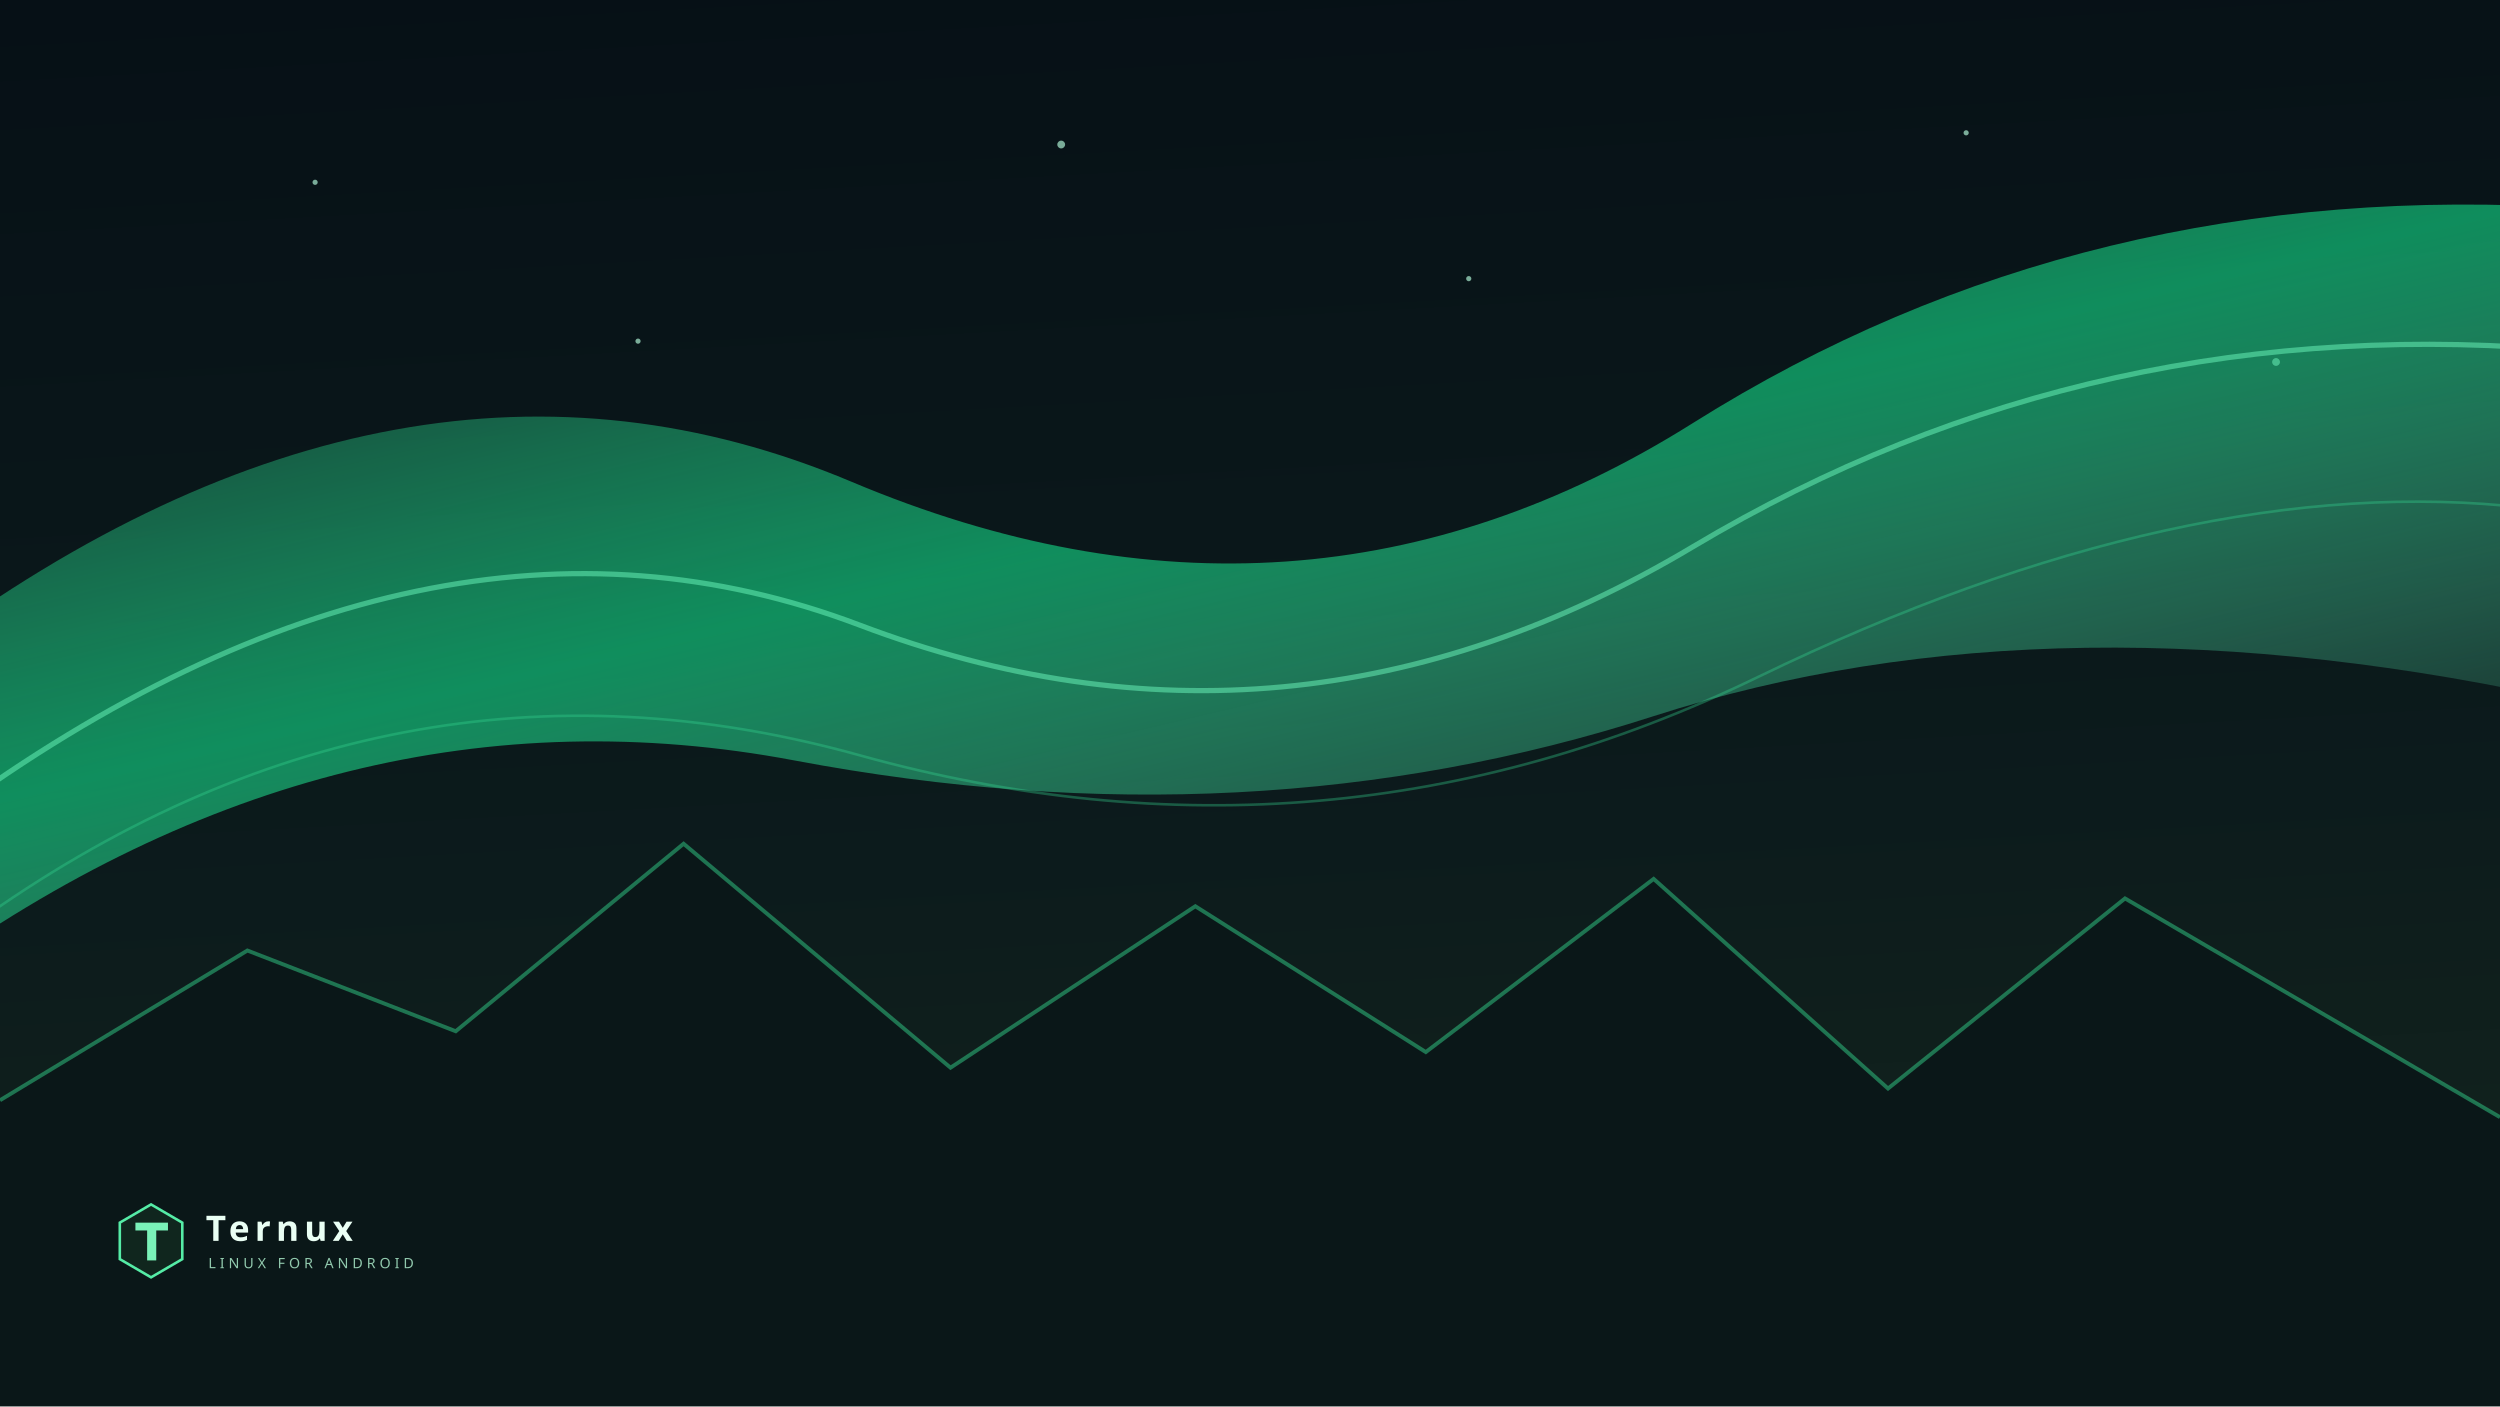
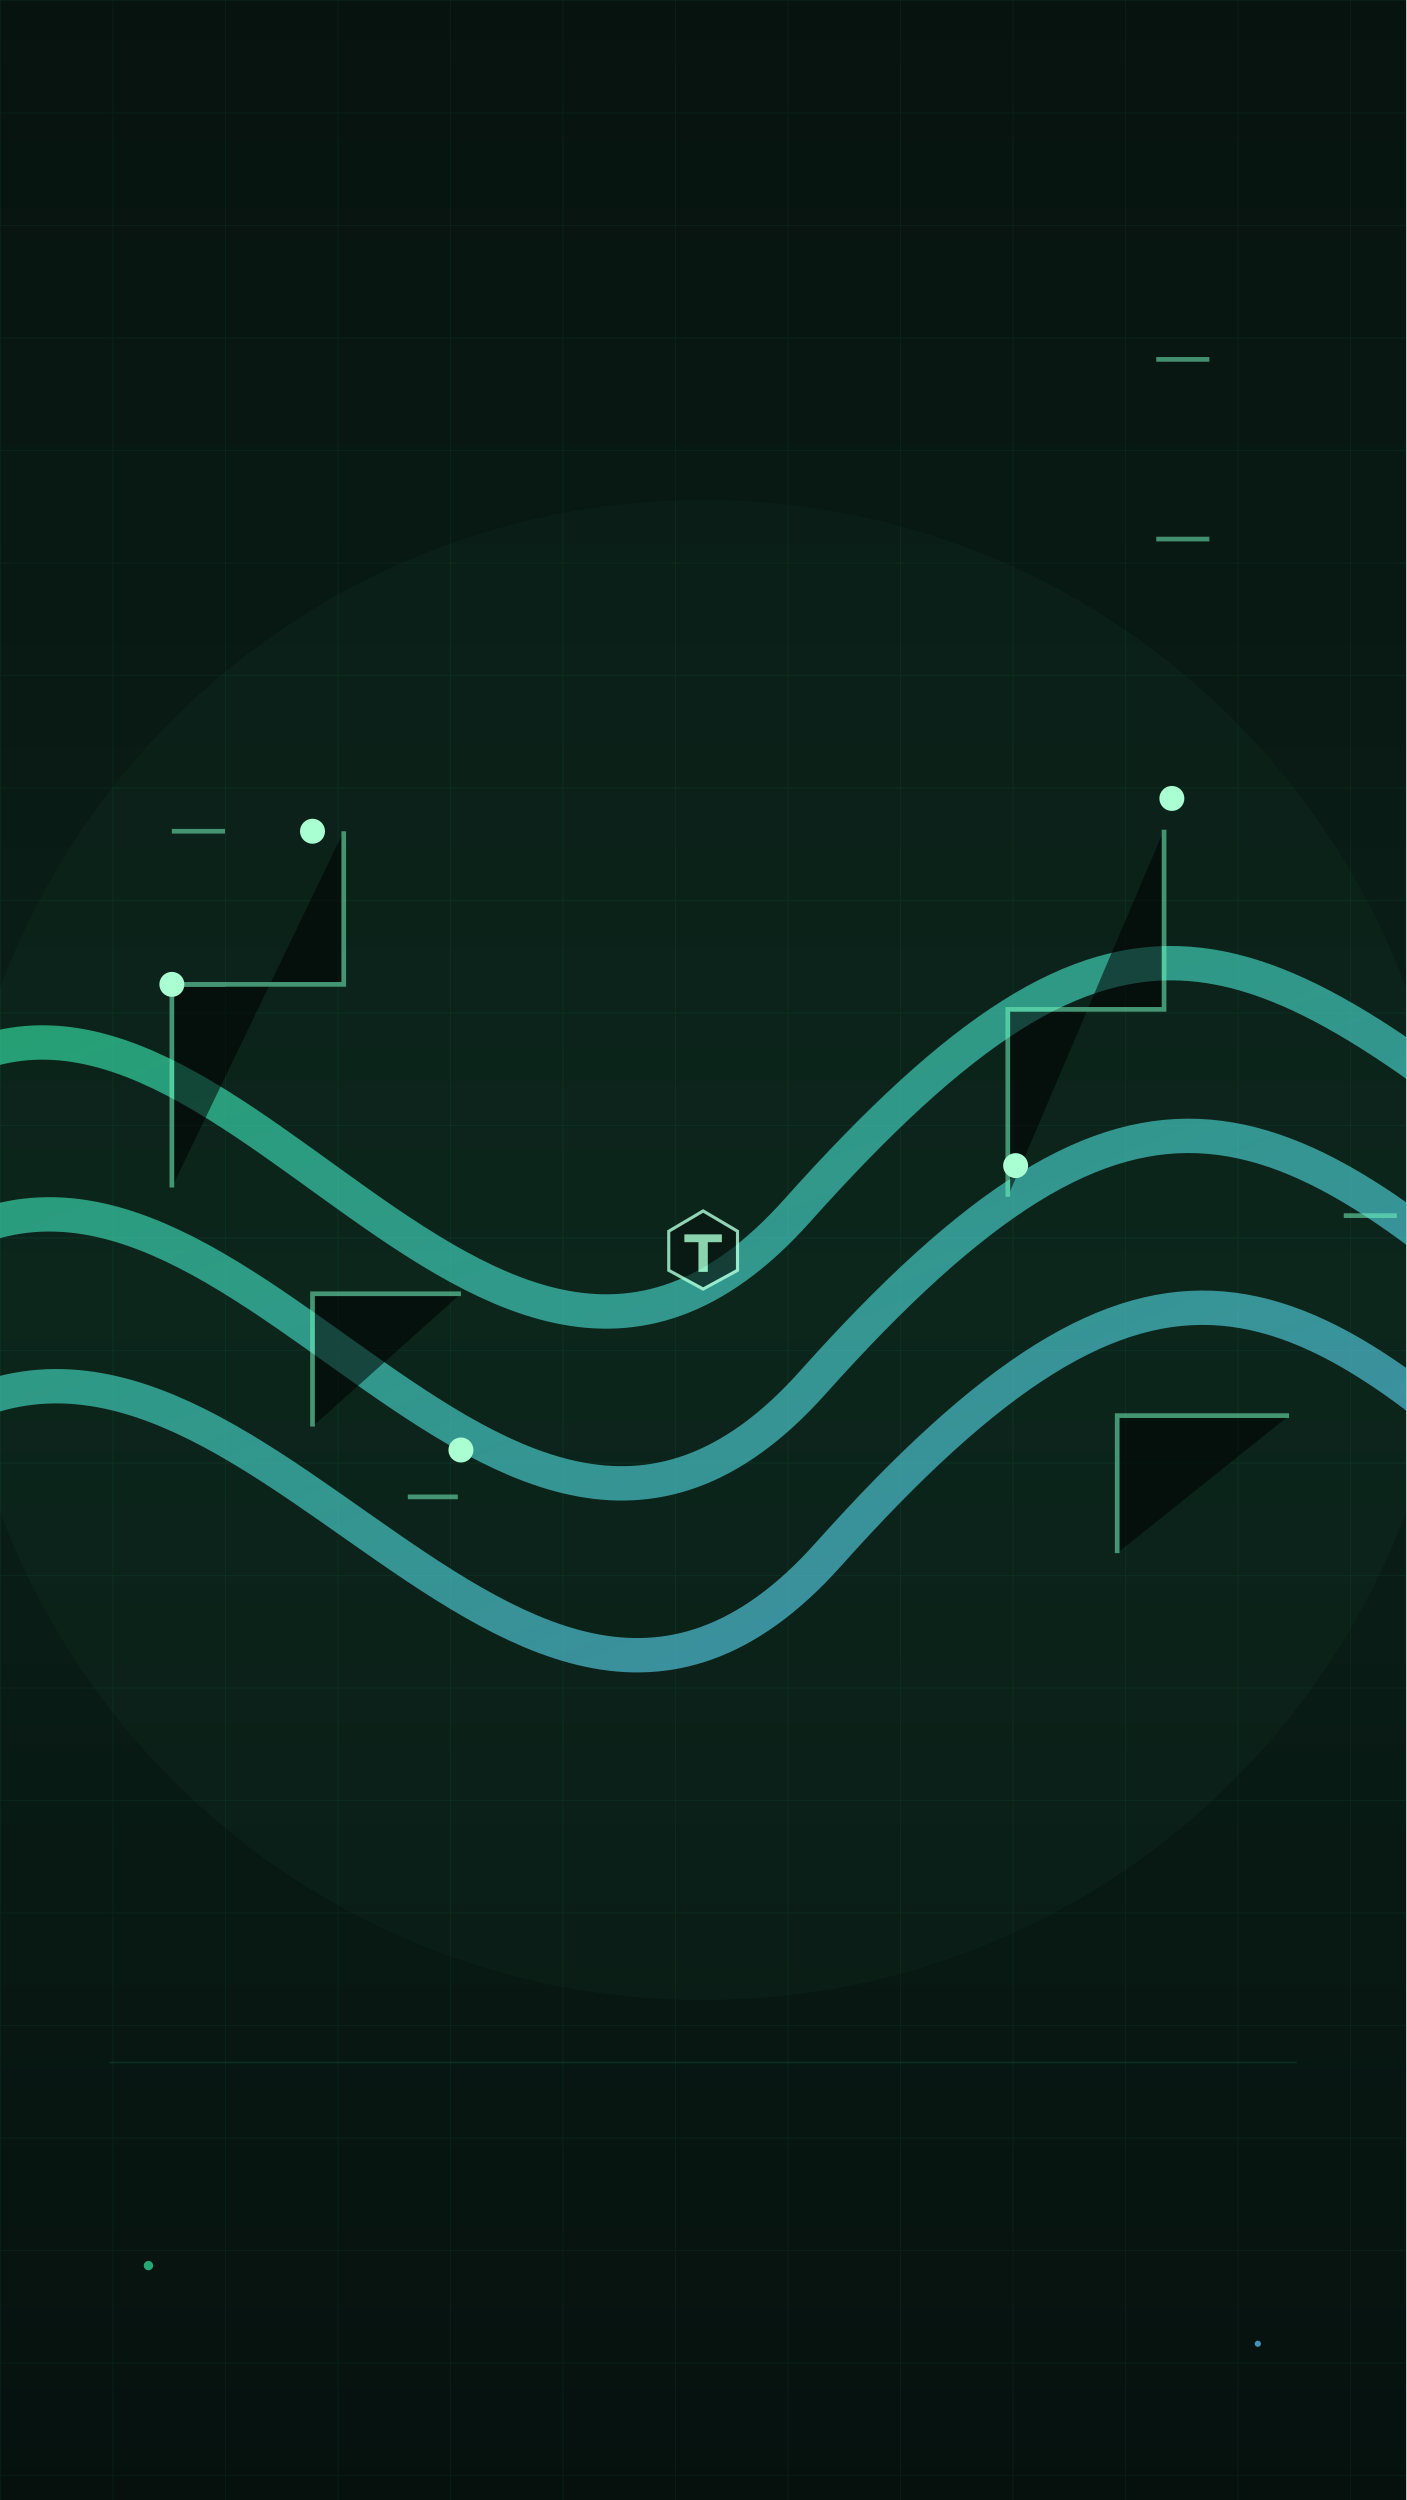
- <svg xmlns="http://www.w3.org/2000/svg" width="1920" height="1080" viewBox="0 0 1920 1080">
+ <svg xmlns="http://www.w3.org/2000/svg" width="900" height="1600" viewBox="0 0 900 1600" preserveAspectRatio="xMidYMid slice" role="img" aria-label="Ternux Aurora Circuit">
  <defs>
-     <linearGradient id="sky" x2=".1" y2="1">
-       <stop stop-color="#061016" />
-       <stop offset=".65" stop-color="#0c1b1c" />
-       <stop offset="1" stop-color="#13241d" />
+     <linearGradient id="bg" x1="0" y1="0" x2="0" y2="1">
+       <stop stop-color="#07130f" />
+       <stop offset=".52" stop-color="#0a2018" />
+       <stop offset="1" stop-color="#06110e" />
    </linearGradient>
-     <linearGradient id="aurora" x2=".8" y2="1">
-       <stop stop-color="#47f0a6" stop-opacity="0" />
-       <stop offset=".48" stop-color="#12bc77" stop-opacity=".72" />
-       <stop offset="1" stop-color="#7dffd0" stop-opacity="0" />
+     <radialGradient id="planet" cx="32%" cy="26%" r="76%">
+       <stop stop-color="#31e8a0" stop-opacity=".94" />
+       <stop offset=".45" stop-color="#087a52" />
+       <stop offset="1" stop-color="#081b14" />
+     </radialGradient>
+     <linearGradient id="accent" x1="0" y1="0" x2="1" y2="1">
+       <stop stop-color="#31e8a0" />
+       <stop offset="1" stop-color="#62c5ff" />
    </linearGradient>
-     <radialGradient id="star">
-       <stop stop-color="#d6ffec" />
-       <stop offset="1" stop-color="#7debb6" stop-opacity="0" />
+     <radialGradient id="moon">
+       <stop stop-color="#e2fff0" />
+       <stop offset=".72" stop-color="#62c5ff" stop-opacity=".74" />
+       <stop offset="1" stop-color="#62c5ff" stop-opacity="0" />
    </radialGradient>
+     <pattern id="grid" width="72" height="72" patternUnits="userSpaceOnUse">
+       <path d="M72 0H0V72" fill="none" stroke="#31e8a0" stroke-width="1" opacity=".12" />
+     </pattern>
  </defs>
-   <rect width="1920" height="1080" fill="url(#sky)" />
-   <g fill="#b7ffdf" opacity=".65">
-     <circle cx="242" cy="140" r="2" />
-     <circle cx="490" cy="262" r="2" />
-     <circle cx="815" cy="111" r="3" />
-     <circle cx="1128" cy="214" r="2" />
-     <circle cx="1510" cy="102" r="2" />
-     <circle cx="1748" cy="278" r="3" />
+   <rect width="900" height="1600" fill="url(#bg)" />
+   <rect width="900" height="1600" fill="url(#grid)" opacity=".55" />
+   <circle cx="450" cy="800" r="480" fill="#31e8a0" opacity=".035" />
+   <g>
+     <path d="M-80 720 C120 510 300 1010 510 775S800 590 1020 770M-80 830C130 620 310 1120 520 885s300-185 500 0M-80 940C140 730 320 1230 530 995s300-185 490 0" fill="none" stroke="url(#accent)" stroke-width="22" opacity=".64" />
+     <g stroke="#73f2bb" stroke-width="3" opacity=".55">
+       <path d="M110 760v-130h110v-98m-20 381v-85h95m350-62v-120h100v-115m-30 463v-88h110" />
+       <path d="M110 630h34m-34-98h34m117 426h32m447-613h34m-34-115h34m86 548h34" />
+     </g>
+     <g fill="#a9ffd2">
+       <circle cx="110" cy="630" r="8" />
+       <circle cx="200" cy="532" r="8" />
+       <circle cx="295" cy="928" r="8" />
+       <circle cx="650" cy="746" r="8" />
+       <circle cx="750" cy="511" r="8" />
+     </g>
  </g>
-   <path d="M-60 500 Q310 225 654 370 T1300 325 T1980 160 L1980 540 Q1580 450 1270 550 T610 584 T-60 750Z" fill="url(#aurora)" />
-   <path d="M-40 626 Q330 355 660 480 T1300 420 T1980 270" fill="none" stroke="#71ffc2" stroke-opacity=".48" stroke-width="4" />
-   <path d="M-20 710 Q300 480 660 580 T1350 520 T1940 390" fill="none" stroke="#36d994" stroke-opacity=".34" stroke-width="2" />
-   <path d="M0 845 190 730 350 792 525 648 730 820 918 696 1095 808 1270 675 1450 836 1632 690 1920 858V1080H0Z" fill="#0a1718" />
-   <path d="m0 845 190-115 160 62 175-144 205 172 188-124 177 112 175-133 180 161 182-146 288 168" fill="none" stroke="#31c985" stroke-opacity=".52" stroke-width="3" />
-   <g transform="translate(92 925)">
-     <path d="m24 0 24 14v28L24 56 0 42V14z" fill="#10261e" stroke="#55eca6" stroke-width="2" />
-     <path d="M12 14h25v6H28v23h-7V20H12z" fill="#7af2b8" />
-     <text x="66" y="28" fill="#eafff4" font-family="sans-serif" font-size="27" font-weight="700" letter-spacing="4">Ternux</text>
-     <text x="68" y="49" fill="#91c9ad" font-family="sans-serif" font-size="11" letter-spacing="3">LINUX FOR ANDROID</text>
+   <g transform="translate(450 800)" opacity=".8">
+     <path d="M0-25 22-12v25L0 25-22 13v-25z" fill="#07160f" fill-opacity=".85" stroke="#b2ffdc" stroke-width="2" />
+     <path d="M-12-10h24v5H3v19h-6V-5h-9z" fill="#a9ffd2" />
  </g>
+   <path d="M70 1320h760" stroke="#31e8a0" stroke-width="1" opacity=".12" />
+   <circle cx="95" cy="1450" r="3" fill="#31e8a0" opacity=".7" />
+   <circle cx="805" cy="1500" r="2" fill="#62c5ff" opacity=".7" />
</svg>
